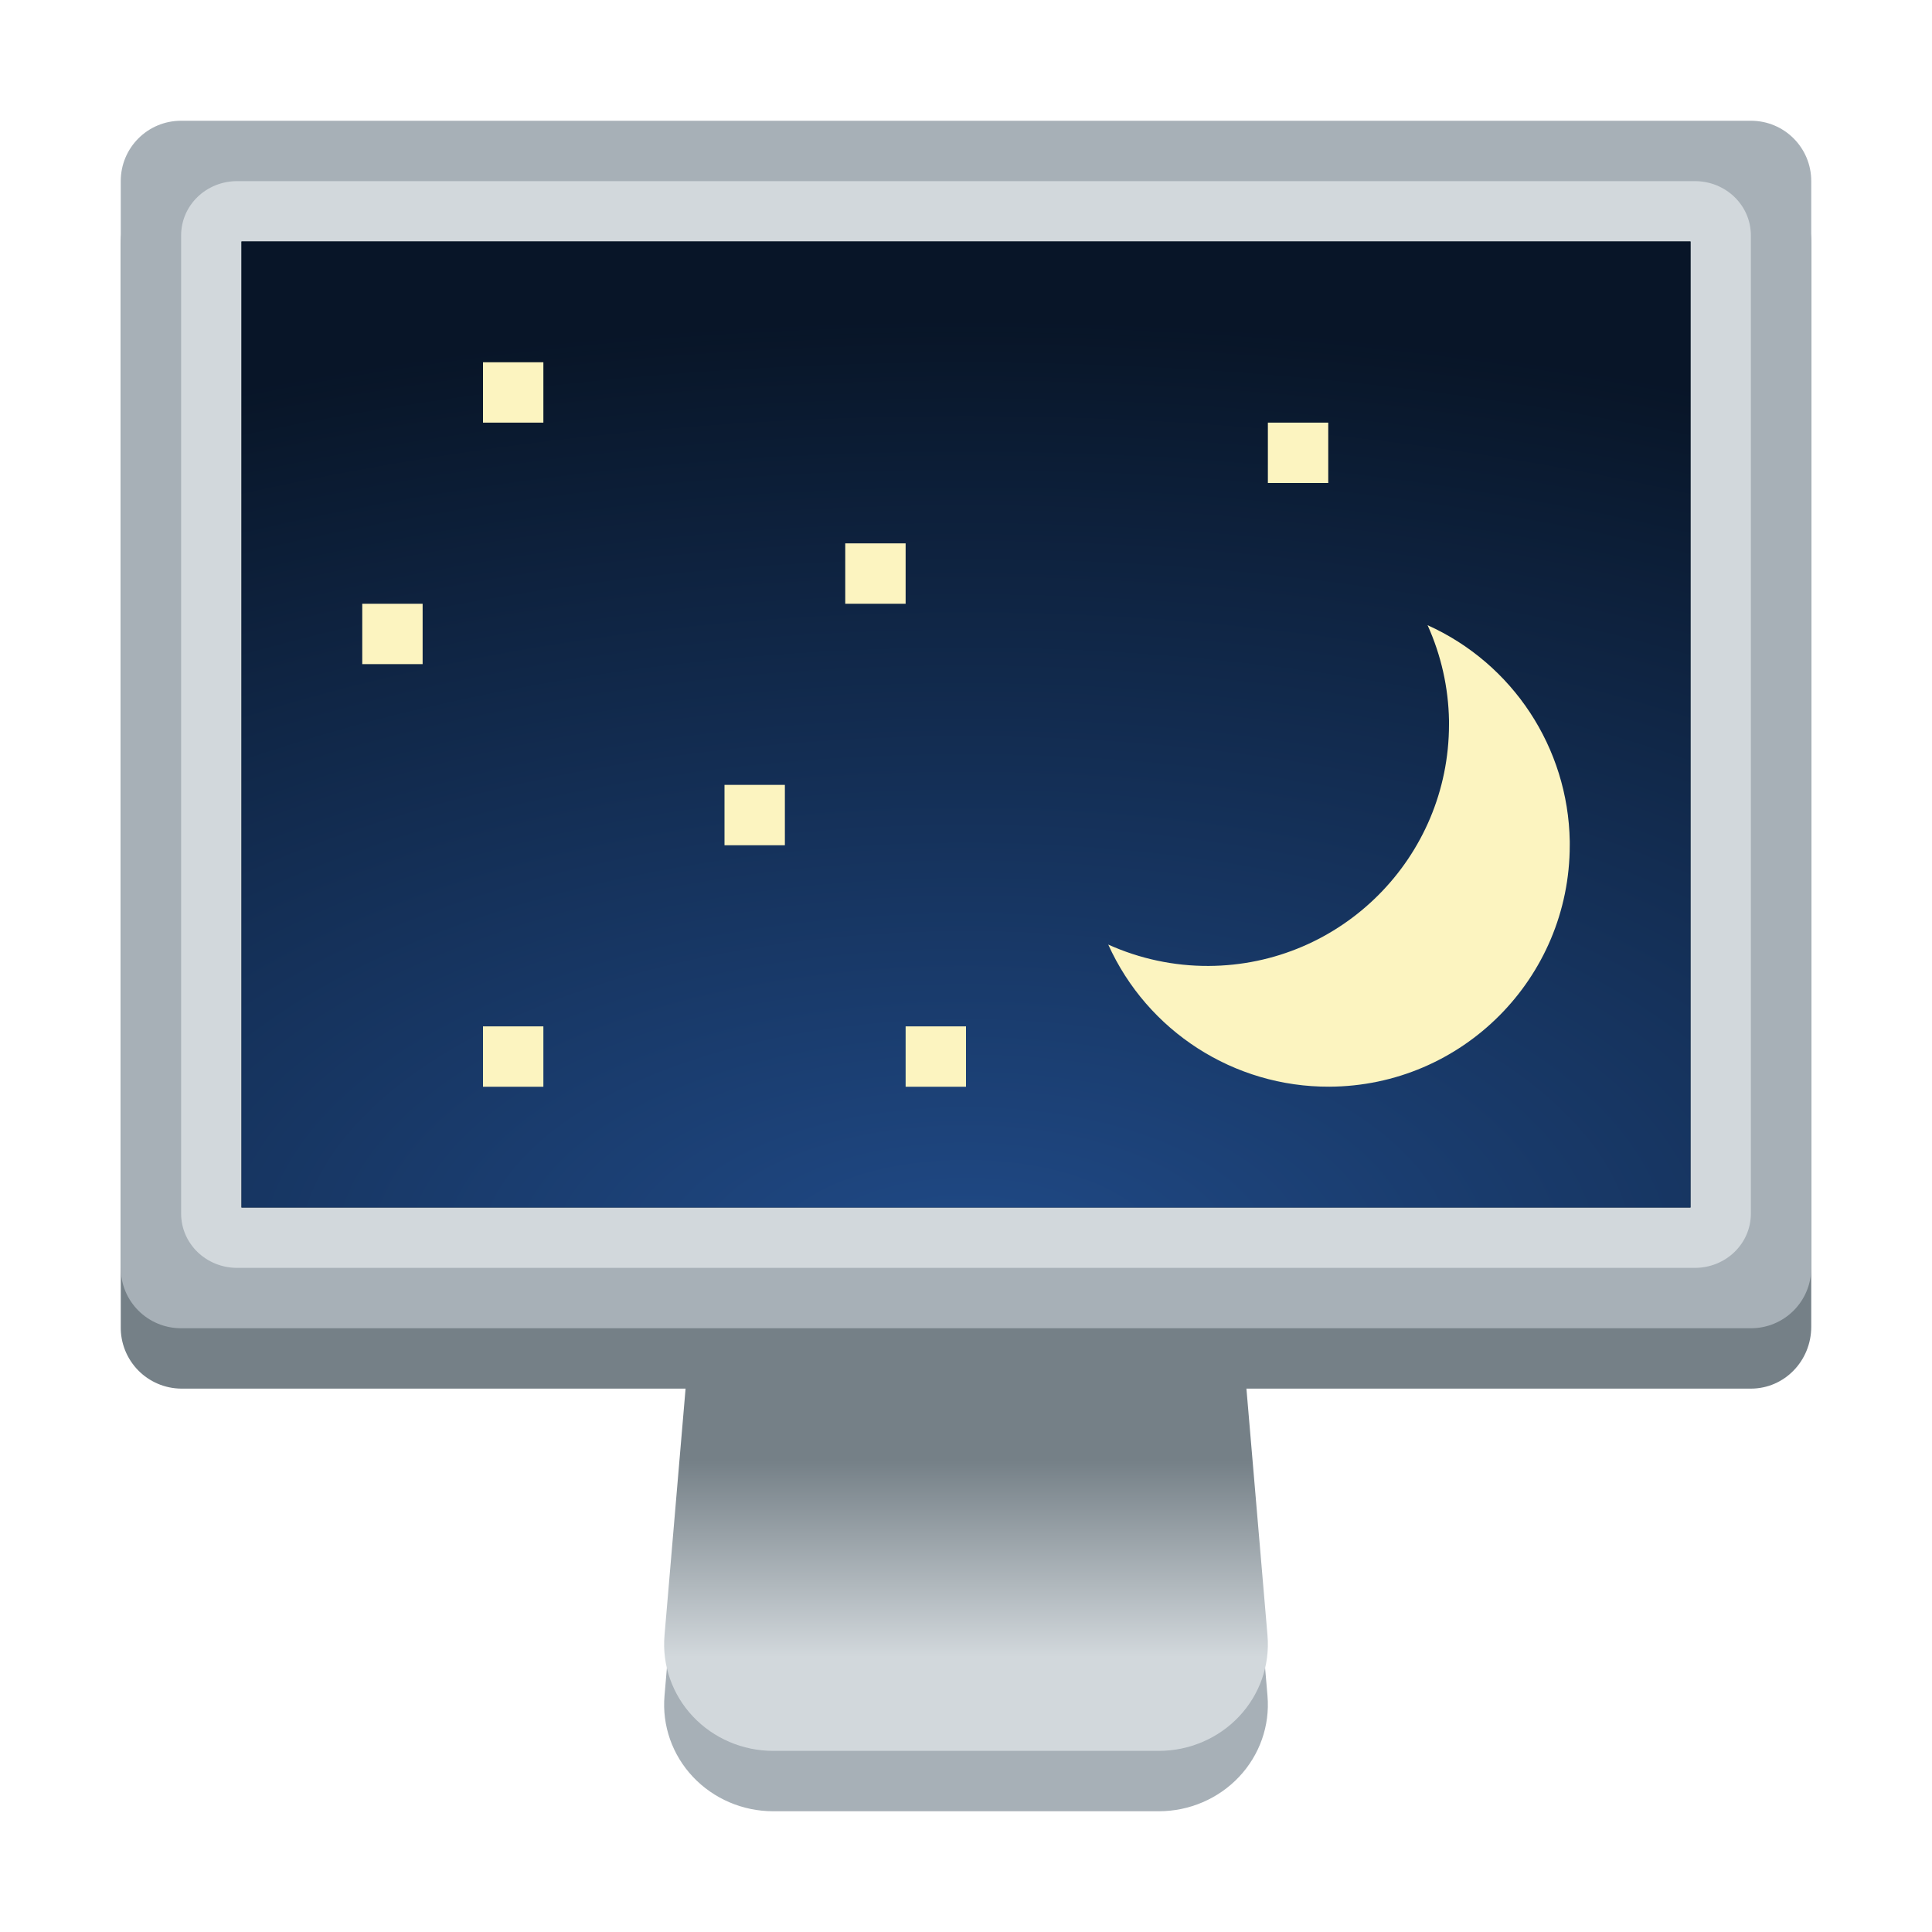
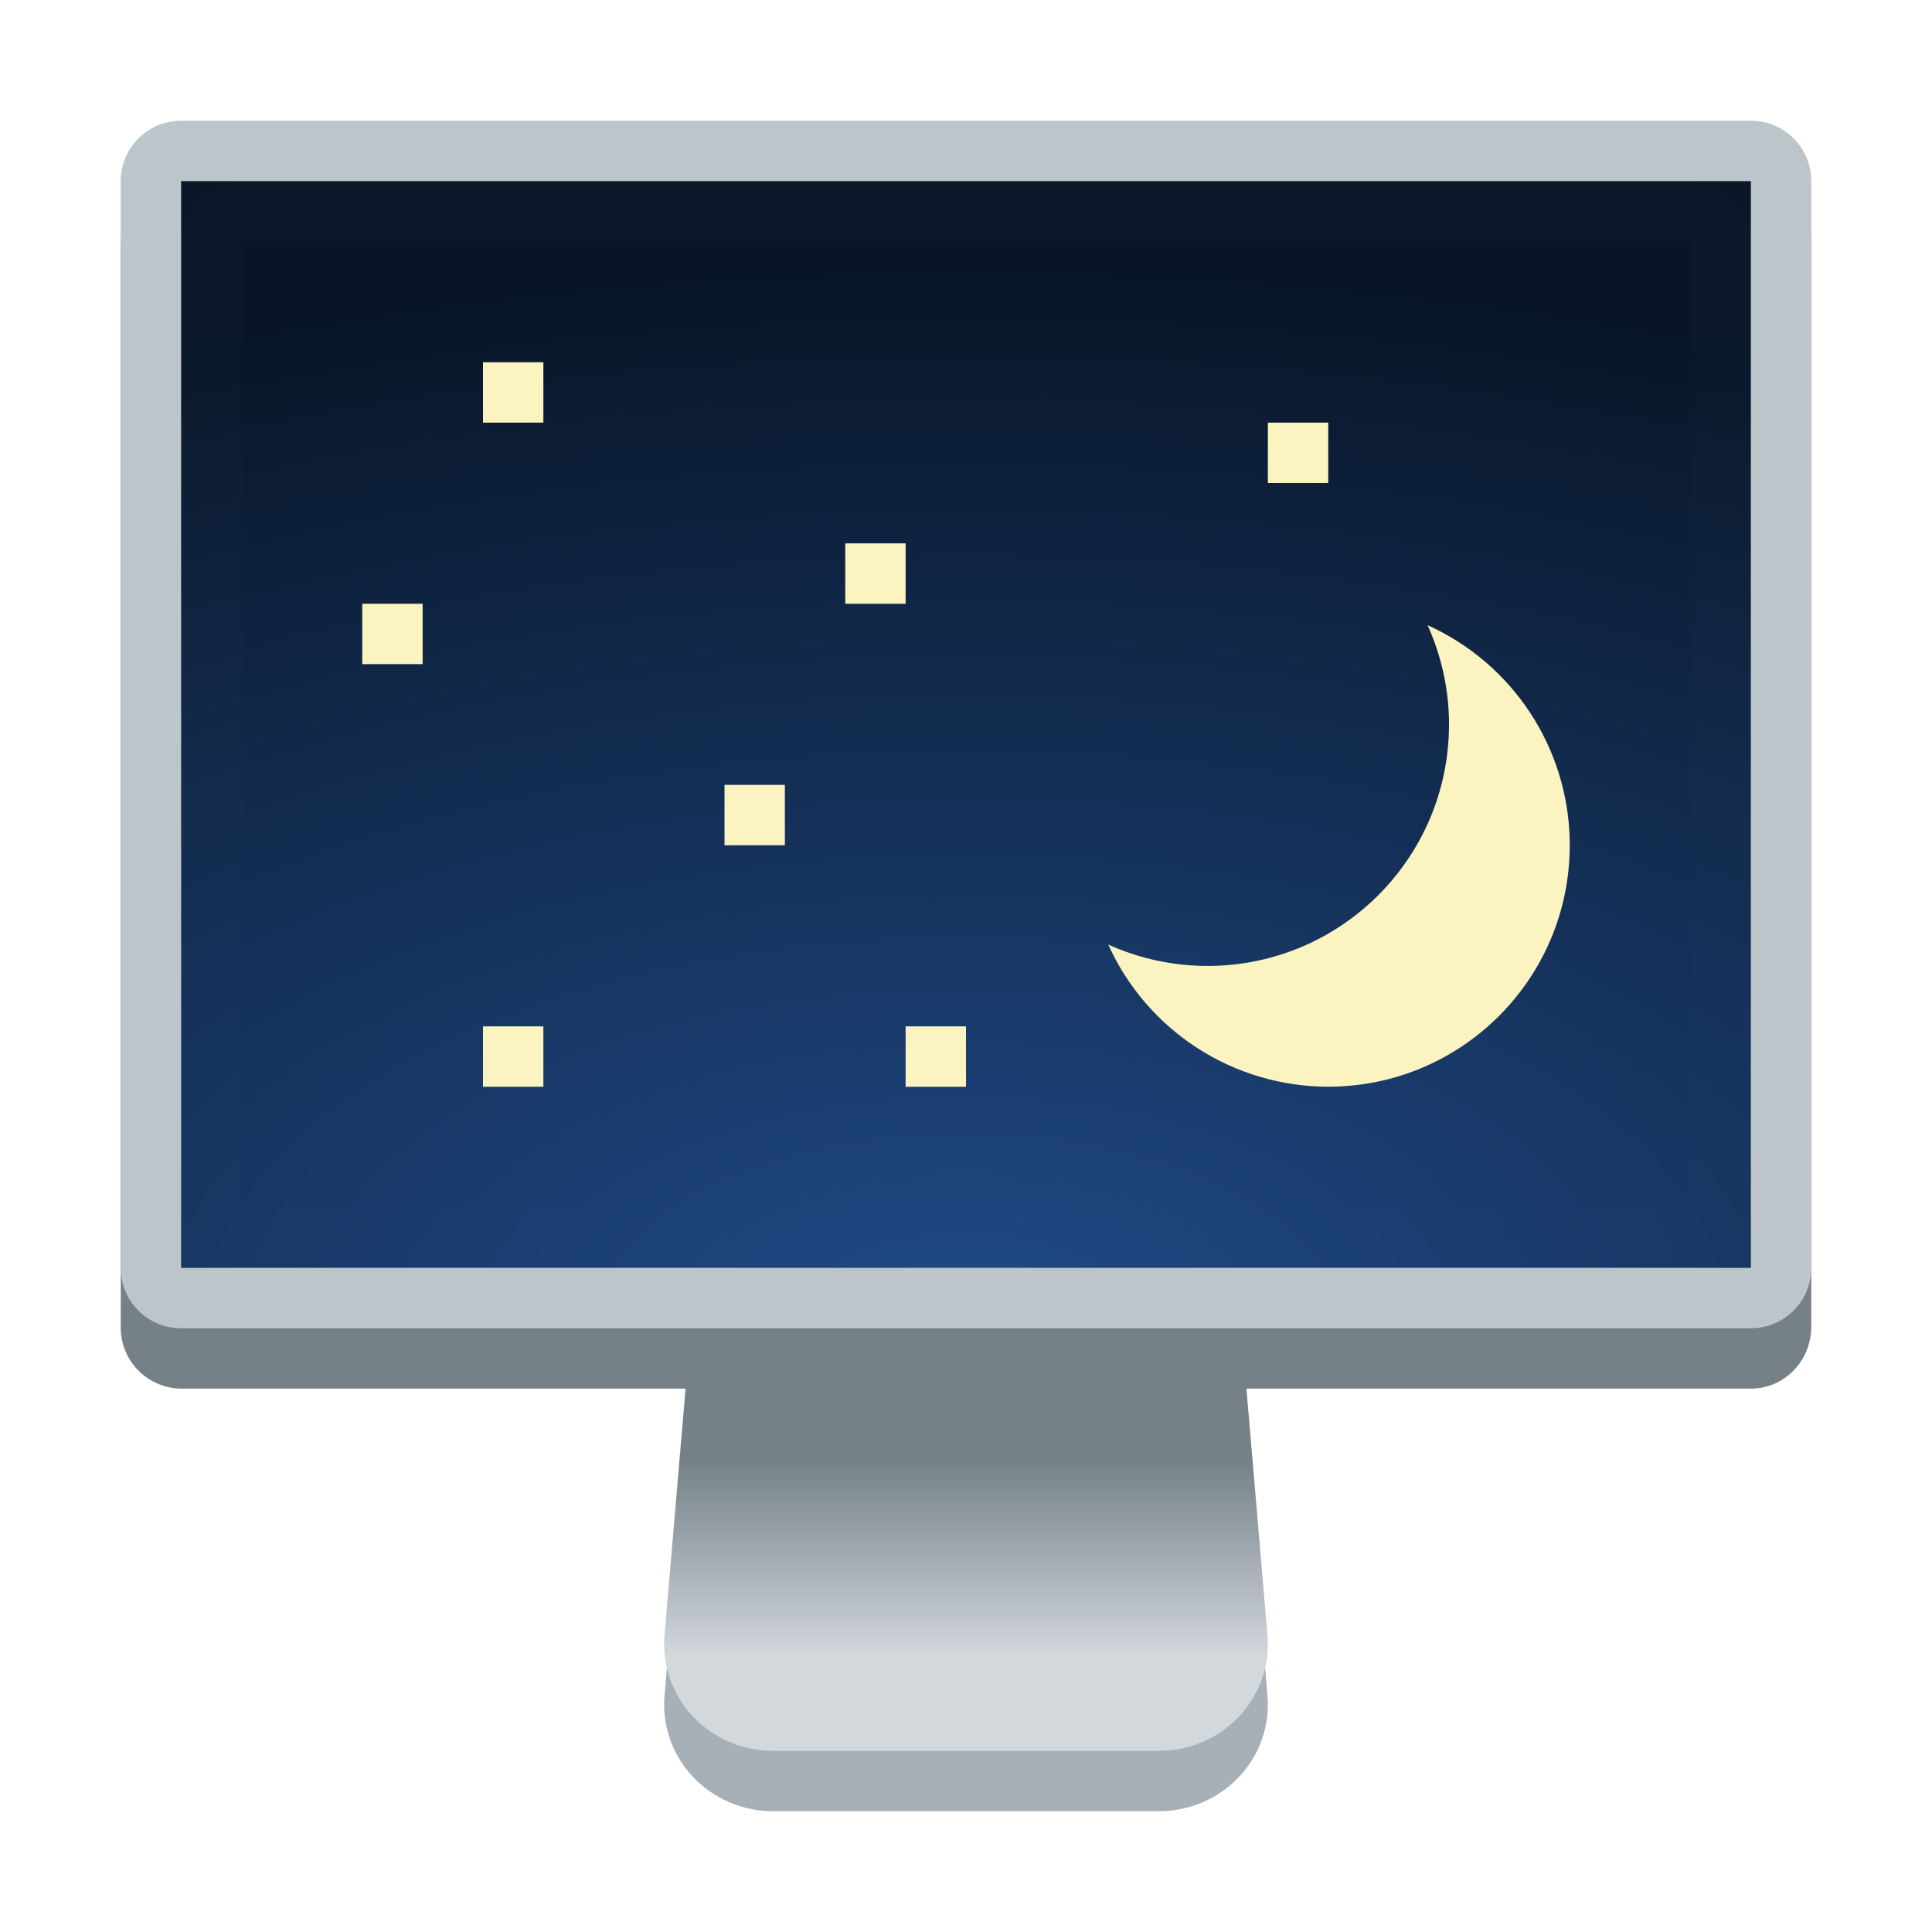
- <svg xmlns="http://www.w3.org/2000/svg" xmlns:xlink="http://www.w3.org/1999/xlink" height="32" width="32" version="1.1" id="svg18">
+ <svg xmlns="http://www.w3.org/2000/svg" xmlns:xlink="http://www.w3.org/1999/xlink" id="svg18" version="1.1" width="32" height="32">
  <defs id="defs22">
    <linearGradient id="linearGradient1175">
-       <stop style="stop-color:#d2d8dc;stop-opacity:1" offset="0" id="stop1171" />
-       <stop style="stop-color:#758087;stop-opacity:1" offset="1" id="stop1173" />
+       <stop id="stop1171" offset="0" style="stop-color:#d2d8dc;stop-opacity:1" />
+       <stop id="stop1173" offset="1" style="stop-color:#758087;stop-opacity:1" />
    </linearGradient>
    <linearGradient id="linearGradient948">
-       <stop id="stop944" offset="0" style="stop-color:#d2d8dc;stop-opacity:1" />
-       <stop id="stop946" offset="1" style="stop-color:#758087;stop-opacity:1" />
+       <stop style="stop-color:#d2d8dc;stop-opacity:1" offset="0" id="stop944" />
+       <stop style="stop-color:#758087;stop-opacity:1" offset="1" id="stop946" />
    </linearGradient>
-     <linearGradient xlink:href="#linearGradient948" id="linearGradient942" gradientUnits="userSpaceOnUse" x1="1118.735" y1="283.54" x2="1118.735" y2="233.404" />
-     <linearGradient xlink:href="#linearGradient1175" id="linearGradient1134" gradientUnits="userSpaceOnUse" x1="1118.735" y1="283.54" x2="1118.735" y2="233.404" />
+     <linearGradient y2="233.404" x2="1118.735" y1="283.54" x1="1118.735" gradientUnits="userSpaceOnUse" id="linearGradient942" xlink:href="#linearGradient948" />
+     <linearGradient y2="233.404" x2="1118.735" y1="283.54" x1="1118.735" gradientUnits="userSpaceOnUse" id="linearGradient1134" xlink:href="#linearGradient1175" />
    <linearGradient id="linearGradient9567">
-       <stop style="stop-color:#204a87;stop-opacity:1" offset="0" id="stop9569" />
-       <stop style="stop-color:#081527;stop-opacity:0.99" offset="1" id="stop9571" />
+       <stop id="stop9569" offset="0" style="stop-color:#204a87;stop-opacity:1" />
+       <stop id="stop9571" offset="1" style="stop-color:#081527;stop-opacity:0.99" />
    </linearGradient>
-     <radialGradient xlink:href="#linearGradient9567" id="radialGradient9531-7-6" gradientUnits="userSpaceOnUse" gradientTransform="matrix(1.684328,0,0,0.8217288,-24.43404,69.65291)" cx="24.006" cy="37.922" fx="24.006" fy="37.922" r="19" />
+     <radialGradient r="19" fy="37.922" fx="24.006" cy="37.922" cx="24.006" gradientTransform="matrix(1.824688,0,0,0.9244449,-27.80354,66.85953)" gradientUnits="userSpaceOnUse" id="radialGradient9531-7-6" xlink:href="#linearGradient9567" />
  </defs>
-   <g id="g16" style="stroke-width:4" transform="translate(0,-80)">
-     <path transform="matrix(0.06652824,0,0,0.06495813,-58.24552,90.02943)" style="display:inline;opacity:1;fill:#a7b0b7;fill-opacity:1;stroke:none;stroke-width:20;stroke-linecap:square;stroke-linejoin:miter;stroke-miterlimit:4;stroke-dasharray:none;stroke-dashoffset:0;stroke-opacity:1;enable-background:new" id="rect2101-7" d="m 1084,61.125 a 27.16,27.16 0 0 0 -27.062,24.9 l -16,192 A 27.16,27.16 0 0 0 1068,307.438 h 48 48 a 27.16,27.16 0 0 0 27.062,-29.412 l -16,-192 A 27.16,27.16 0 0 0 1148,61.125 h -32 z" />
-     <path transform="matrix(0.06652824,0,0,0.06495813,-58.24552,89.02943)" style="display:inline;opacity:1;fill:url(#linearGradient1134);fill-opacity:1;stroke:none;stroke-width:20;stroke-linecap:square;stroke-linejoin:miter;stroke-miterlimit:4;stroke-dasharray:none;stroke-dashoffset:0;stroke-opacity:1;enable-background:new" id="rect2101" d="m 1084,61.125 a 27.16,27.16 0 0 0 -27.062,24.9 l -16,192 A 27.16,27.16 0 0 0 1068,307.438 h 48 48 a 27.16,27.16 0 0 0 27.062,-29.412 l -16,-192 A 27.16,27.16 0 0 0 1148,61.125 h -32 z" />
-     <path d="m 3,83 c -0.554,0 -1,0.457 -1,1.026 v 17.948 A 1.01,1.01 0 0 0 3,103 H 29 c 0.554,0 1,-0.458 1,-1.026 V 84.026 A 1.01,1.01 0 0 0 29,83 Z" id="path6" style="fill:#758087;fill-opacity:1;stroke-width:1" />
-     <path d="M 3,82 C 2.446,82 2,82.446 2,83 V 101 c 0,0.554 0.446,1 1,1 H 29 C 29.554,102 30,101.554 30,101 V 83 C 30,82.446 29.554,82 29,82 Z" id="path8" style="fill:#a7b0b7;fill-opacity:1;stroke:none;stroke-width:0.64;stroke-miterlimit:4;stroke-dasharray:none;stroke-opacity:1" />
-     <path style="fill:#d2d8dc;fill-opacity:1;stroke:none;stroke-width:0.585;stroke-miterlimit:4;stroke-dasharray:none;stroke-opacity:1" id="path8-0" d="M 3.929,83 C 3.414,83 3,83.401 3,83.9 V 100.1 c 0,0.499 0.414,0.9 0.929,0.9 H 28.071 C 28.586,101 29,100.599 29,100.1 V 83.9 C 29,83.401 28.586,83 28.071,83 Z" />
-     <path d="m 4,84 h 24 v 16 H 4 Z" id="path12-5-1-8" style="fill:#18262f;fill-opacity:1;stroke-width:1" />
-     <rect y="84" x="4" height="16" width="24" id="rect9511-2-1" style="display:inline;fill:url(#radialGradient9531-7-6);fill-opacity:1;fill-rule:evenodd;stroke:none;stroke-width:0.488;enable-background:new" />
-     <rect style="fill:#fcf4c0;fill-rule:evenodd;stroke-width:3.754" id="rect1046" width="1" height="1" x="8" y="86" rx="0" ry="0" />
-     <rect ry="0" rx="0" y="89" x="14" height="1" width="1" id="rect1046-2" style="fill:#fcf4c0;fill-rule:evenodd;stroke-width:3.754" />
-     <rect ry="0" rx="0" y="90" x="6" height="1" width="1" id="rect1046-3" style="fill:#fcf4c0;fill-rule:evenodd;stroke-width:3.754" />
-     <rect ry="0" rx="0" y="97" x="15" height="1" width="1" id="rect1046-7" style="fill:#fcf4c0;fill-rule:evenodd;stroke-width:3.754" />
-     <rect ry="0" rx="0" y="87" x="21" height="1" width="1" id="rect1046-5" style="fill:#fcf4c0;fill-rule:evenodd;stroke-width:3.754" />
-     <rect ry="0" rx="0" y="97" x="8" height="1" width="1" id="rect1046-22" style="fill:#fcf4c0;fill-rule:evenodd;stroke-width:3.754" />
-     <rect style="fill:#fcf4c0;fill-rule:evenodd;stroke-width:3.754" id="rect1046-7-8" width="1" height="1" x="12" y="93" rx="0" ry="0" />
-     <path d="M 23.645,90.355 A 4,4 0 0 1 24,91.933 v 0.066 a 4,4 0 0 1 -3.982,4 4,4 0 0 1 -1.662,-0.354 4,4 0 0 0 3.662,2.354 4,4 0 0 0 3.982,-4 v -0.066 A 4,4 0 0 0 23.645,90.355 Z" style="fill:#fcf4c0;fill-rule:evenodd;stroke-width:3.729" id="path864" />
+   <g transform="translate(0,-80)" style="stroke-width:4" id="g16">
+     <path d="m 1084,61.125 a 27.16,27.16 0 0 0 -27.062,24.9 l -16,192 A 27.16,27.16 0 0 0 1068,307.438 h 48 48 a 27.16,27.16 0 0 0 27.062,-29.412 l -16,-192 A 27.16,27.16 0 0 0 1148,61.125 h -32 z" id="rect2101-7" style="display:inline;opacity:1;fill:#a7b0b7;fill-opacity:1;stroke:none;stroke-width:20;stroke-linecap:square;stroke-linejoin:miter;stroke-miterlimit:4;stroke-dasharray:none;stroke-dashoffset:0;stroke-opacity:1;enable-background:new" transform="matrix(0.06652824,0,0,0.06495813,-58.24552,90.02943)" />
+     <path d="m 1084,61.125 a 27.16,27.16 0 0 0 -27.062,24.9 l -16,192 A 27.16,27.16 0 0 0 1068,307.438 h 48 48 a 27.16,27.16 0 0 0 27.062,-29.412 l -16,-192 A 27.16,27.16 0 0 0 1148,61.125 h -32 z" id="rect2101" style="display:inline;opacity:1;fill:url(#linearGradient1134);fill-opacity:1;stroke:none;stroke-width:20;stroke-linecap:square;stroke-linejoin:miter;stroke-miterlimit:4;stroke-dasharray:none;stroke-dashoffset:0;stroke-opacity:1;enable-background:new" transform="matrix(0.06652824,0,0,0.06495813,-58.24552,89.02943)" />
+     <path style="fill:#758087;fill-opacity:1;stroke-width:1" id="path6" d="m 3,83 c -0.554,0 -1,0.457 -1,1.026 v 17.948 A 1.01,1.01 0 0 0 3,103 H 29 c 0.554,0 1,-0.458 1,-1.026 V 84.026 A 1.01,1.01 0 0 0 29,83 Z" />
+     <path style="fill:#bcc5ca;fill-opacity:1;stroke:none;stroke-width:0.64;stroke-miterlimit:4;stroke-dasharray:none;stroke-opacity:1" id="path8" d="M 3,82 C 2.446,82 2,82.446 2,83 V 101 c 0,0.554 0.446,1 1,1 H 29 C 29.554,102 30,101.554 30,101 V 83 C 30,82.446 29.554,82 29,82 Z" />
+     <path d="M 3.929,83 C 3.414,83 3,83.401 3,83.9 V 100.1 c 0,0.499 0.414,0.9 0.929,0.9 H 28.071 C 28.586,101 29,100.599 29,100.1 V 83.9 C 29,83.401 28.586,83 28.071,83 Z" id="path8-0" style="fill:#d2d8dc;fill-opacity:1;stroke:none;stroke-width:0.585;stroke-miterlimit:4;stroke-dasharray:none;stroke-opacity:1" />
+     <path style="fill:#18262f;fill-opacity:1;stroke-width:1" id="path12-5-1-8" d="m 4,84 h 24 v 16 H 4 Z" />
+     <rect style="display:inline;fill:url(#radialGradient9531-7-6);fill-opacity:1;fill-rule:evenodd;stroke:none;stroke-width:0.539;enable-background:new" id="rect9511-2-1" width="26" height="18" x="3" y="83" />
+     <rect ry="0" rx="0" y="86" x="8" height="1" width="1" id="rect1046" style="fill:#fcf4c0;fill-rule:evenodd;stroke-width:3.754" />
+     <rect style="fill:#fcf4c0;fill-rule:evenodd;stroke-width:3.754" id="rect1046-2" width="1" height="1" x="14" y="89" rx="0" ry="0" />
+     <rect style="fill:#fcf4c0;fill-rule:evenodd;stroke-width:3.754" id="rect1046-3" width="1" height="1" x="6" y="90" rx="0" ry="0" />
+     <rect style="fill:#fcf4c0;fill-rule:evenodd;stroke-width:3.754" id="rect1046-7" width="1" height="1" x="15" y="97" rx="0" ry="0" />
+     <rect style="fill:#fcf4c0;fill-rule:evenodd;stroke-width:3.754" id="rect1046-5" width="1" height="1" x="21" y="87" rx="0" ry="0" />
+     <rect style="fill:#fcf4c0;fill-rule:evenodd;stroke-width:3.754" id="rect1046-22" width="1" height="1" x="8" y="97" rx="0" ry="0" />
+     <rect ry="0" rx="0" y="93" x="12" height="1" width="1" id="rect1046-7-8" style="fill:#fcf4c0;fill-rule:evenodd;stroke-width:3.754" />
+     <path id="path864" style="fill:#fcf4c0;fill-rule:evenodd;stroke-width:3.729" d="M 23.645,90.355 A 4,4 0 0 1 24,91.933 v 0.066 a 4,4 0 0 1 -3.982,4 4,4 0 0 1 -1.662,-0.354 4,4 0 0 0 3.662,2.354 4,4 0 0 0 3.982,-4 v -0.066 A 4,4 0 0 0 23.645,90.355 Z" />
  </g>
</svg>
